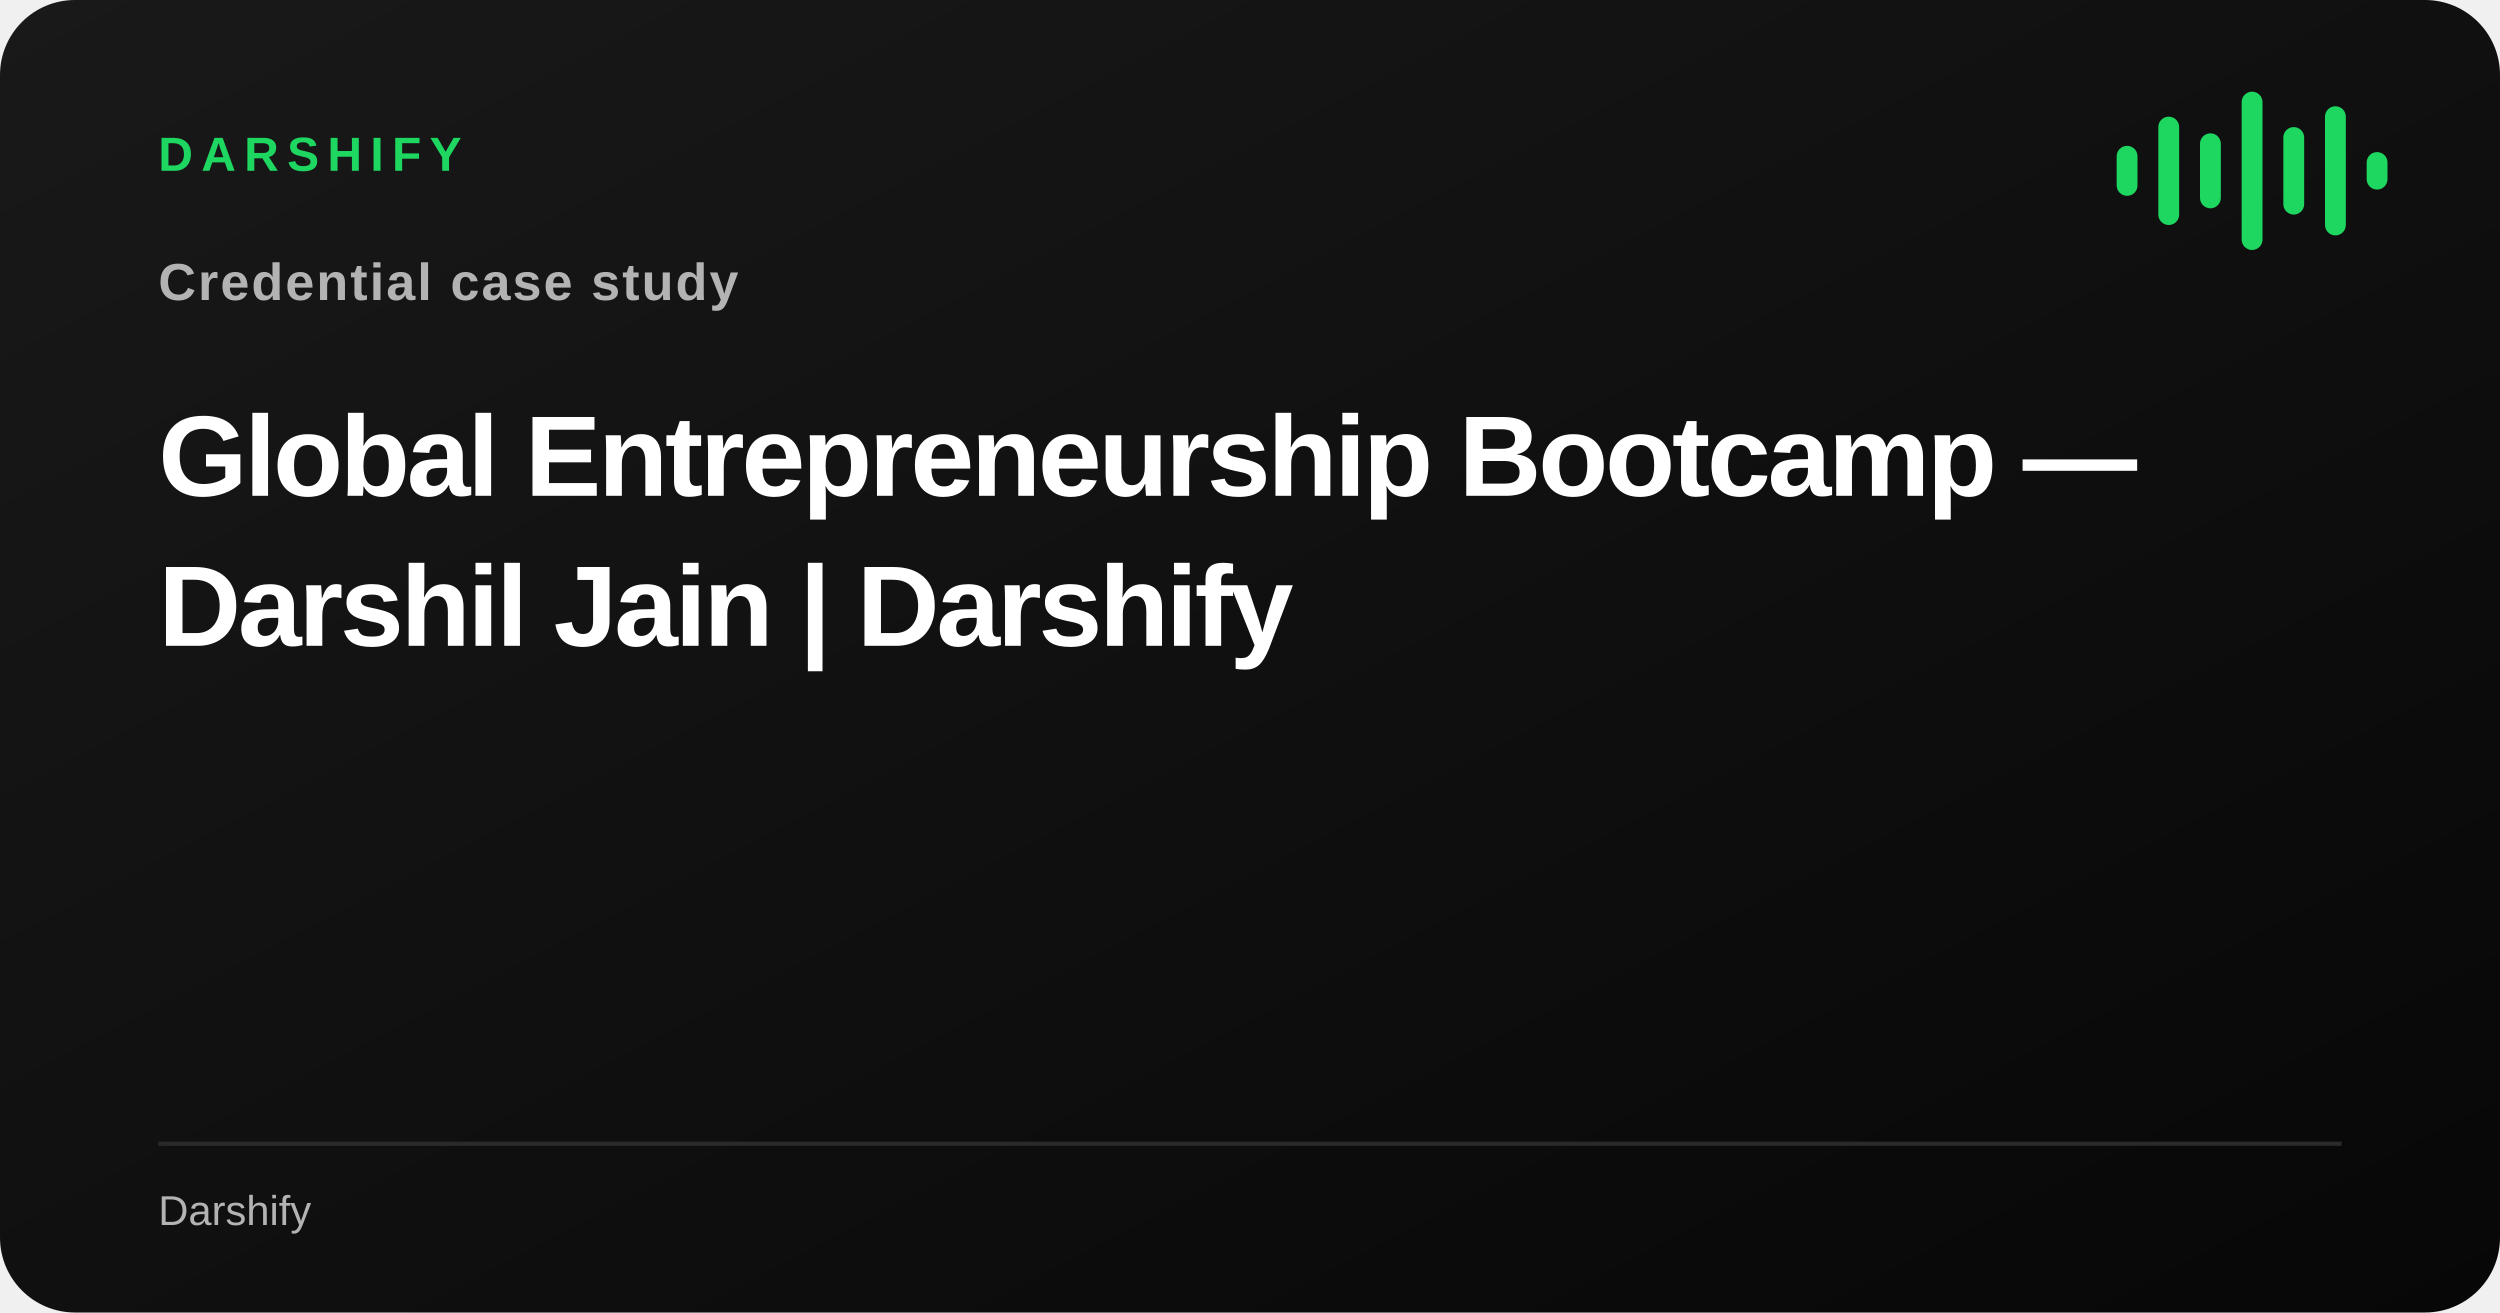
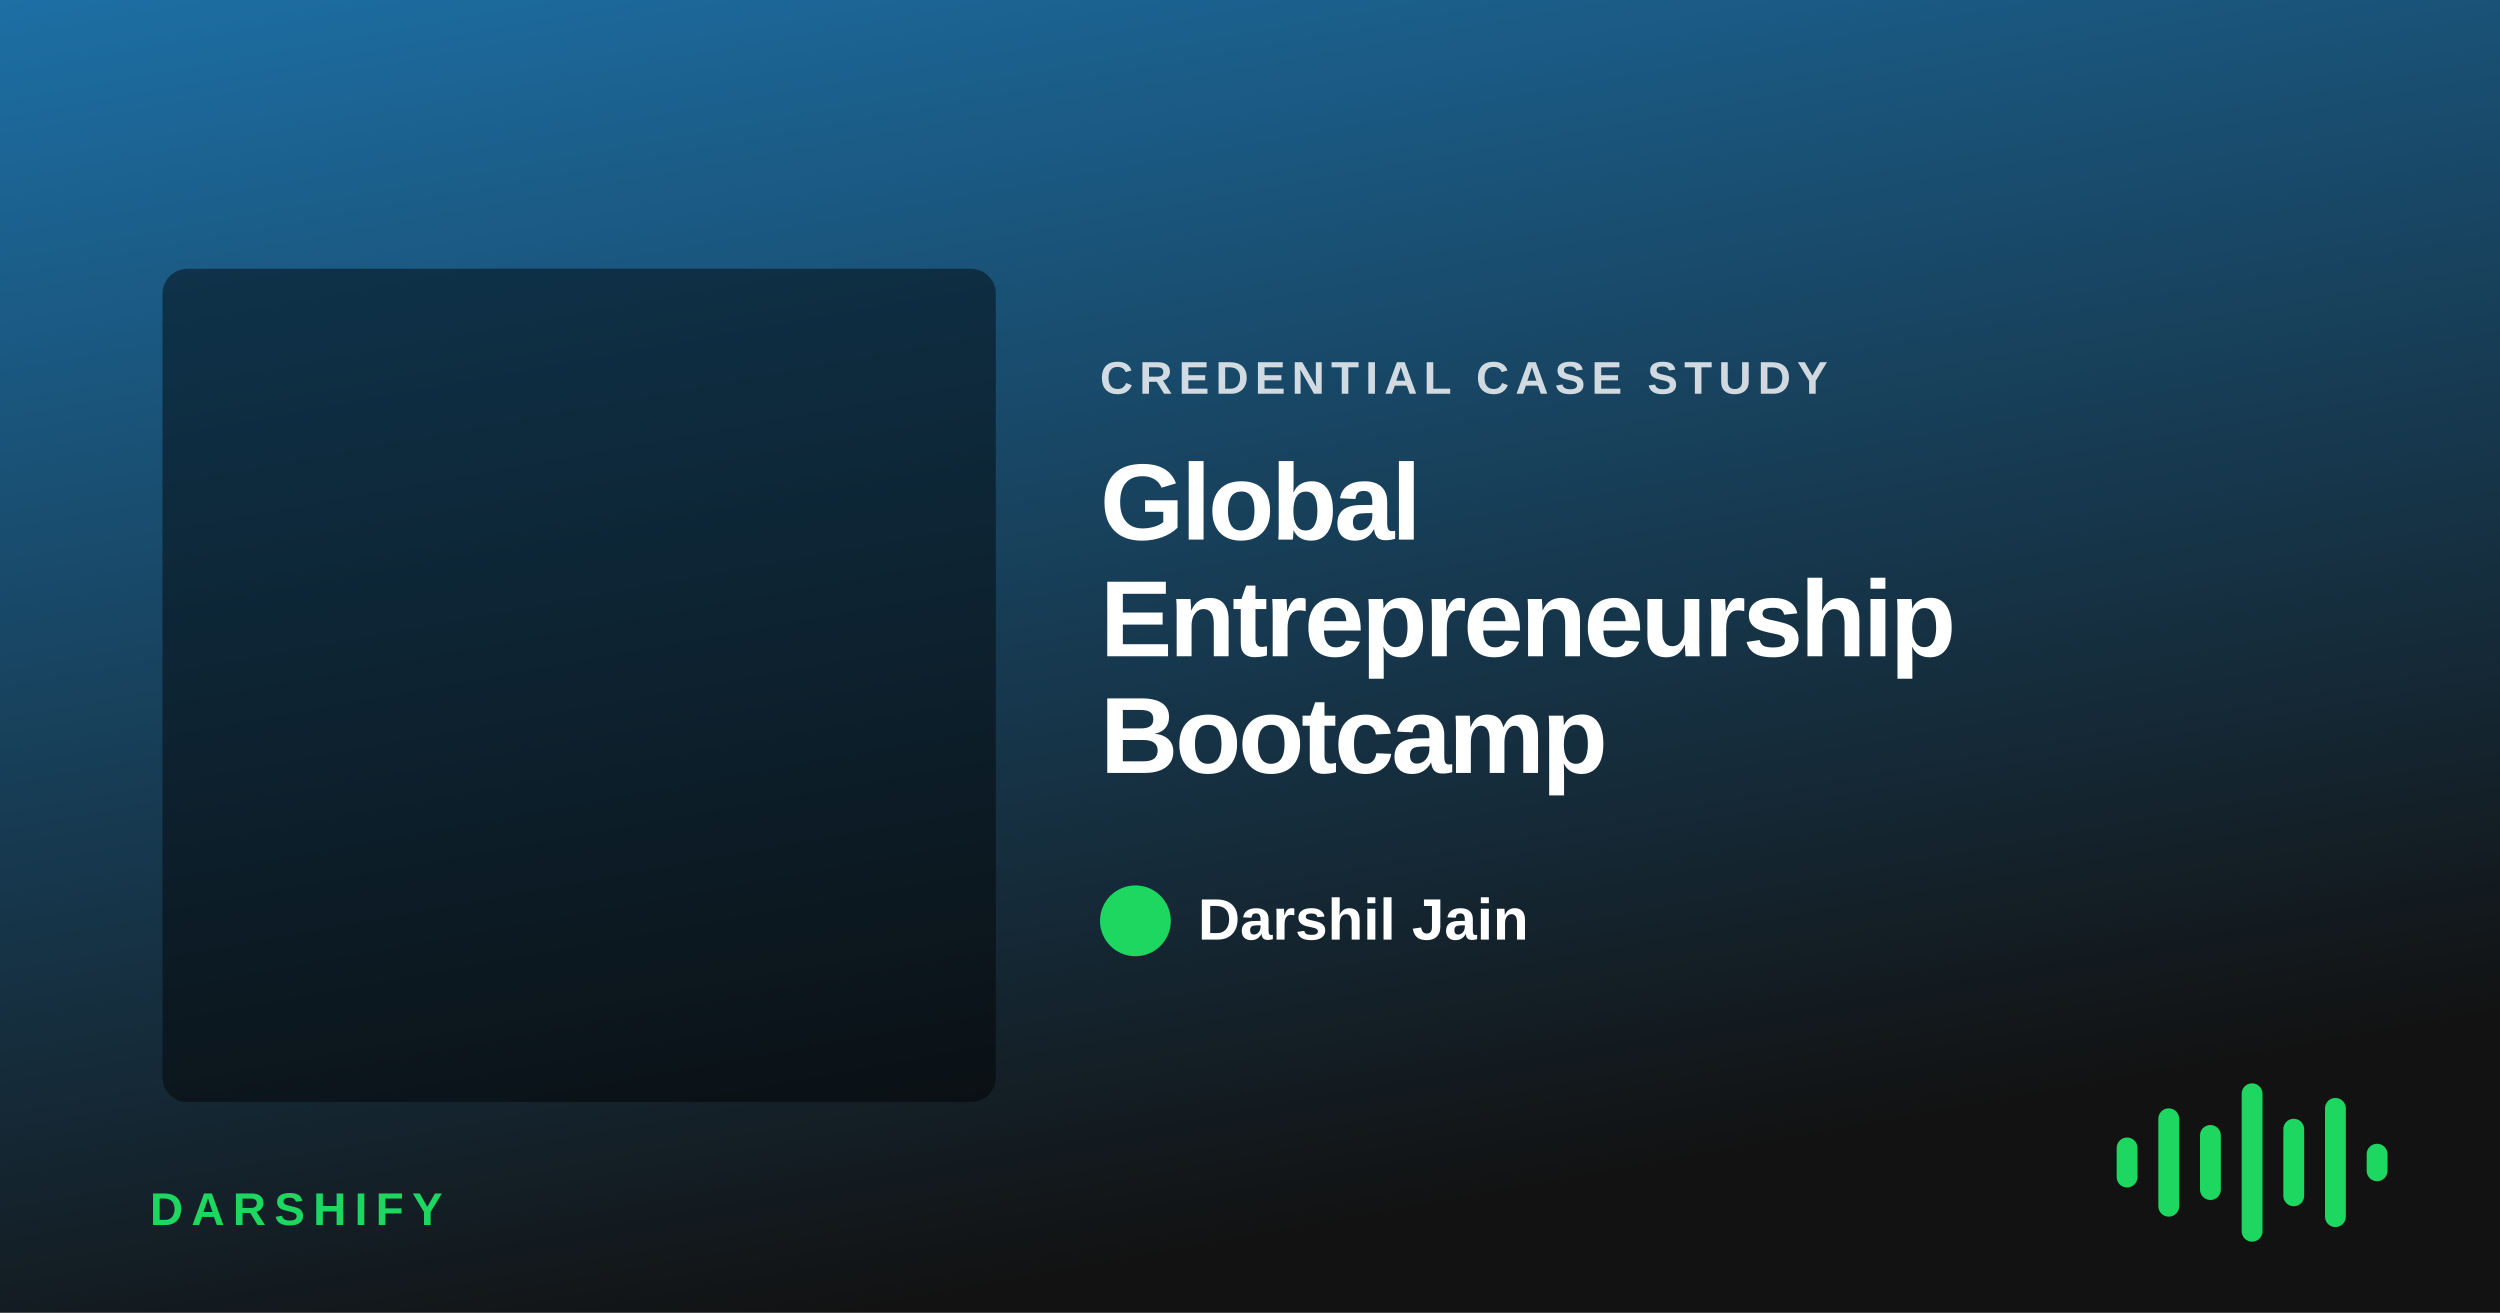
<svg xmlns="http://www.w3.org/2000/svg" viewBox="0 0 1200 630" width="1200" height="630" role="img" aria-label="Global Entrepreneurship Bootcamp — Darshil Jain | Darshify" data-route-id="case-study:c1">
  <defs>
-     <linearGradient id="surface" x1="0" y1="0" x2="1" y2="1">
-       <stop offset="0" stop-color="#191919" />
-       <stop offset="1" stop-color="#070707" />
+     <linearGradient id="wash" x1="0" y1="0" x2="0.35" y2="1">
+       <stop offset="0" stop-color="#1d6fa5" />
+       <stop offset="1" stop-color="#121212" />
    </linearGradient>
-     <radialGradient id="glow" cx="0" cy="0" r="1" gradientTransform="translate(1030 86) rotate(135) scale(420)">
-       <stop stop-color="#1ed760" stop-opacity=".38" />
-       <stop offset="1" stop-color="#1ed760" stop-opacity="0" />
-     </radialGradient>
  </defs>
-   <rect width="1200" height="630" rx="36" fill="url(#surface)" />
-   <rect width="1200" height="630" rx="36" fill="url(#glow)" />
+   <rect width="1200" height="630" fill="#121212" />
+   <rect width="1200" height="630" fill="url(#wash)" />
+   <rect x="78" y="129" width="400" height="400" rx="12" fill="#000" opacity=".45" />
+   <text x="528" y="189" fill="#ffffff" fill-opacity=".8" font-family="Arial, Helvetica, sans-serif" font-size="22" font-weight="700" letter-spacing="3">CREDENTIAL CASE STUDY</text>
+   <text fill="#ffffff" font-family="Arial, Helvetica, sans-serif" font-size="52" font-weight="800" letter-spacing="-1.5">
+     <tspan x="528" y="259">Global</tspan>
+     <tspan x="528" y="315">Entrepreneurship</tspan>
+     <tspan x="528" y="371">Bootcamp</tspan>
+   </text>
+   <circle cx="545" cy="442" r="17" fill="#1ed760" />
+   <text x="575" y="451" fill="#ffffff" font-family="Arial, Helvetica, sans-serif" font-size="28" font-weight="700">Darshil Jain</text>
  <g data-motif="proof-wave" aria-label="Evidence signal">
-     <rect x="1016" y="70" width="10" height="24" rx="5" fill="#1ed760" />
-     <rect x="1036" y="56" width="10" height="52" rx="5" fill="#1ed760" />
-     <rect x="1056" y="64" width="10" height="36" rx="5" fill="#1ed760" />
-     <rect x="1076" y="44" width="10" height="76" rx="5" fill="#1ed760" />
-     <rect x="1096" y="61" width="10" height="42" rx="5" fill="#1ed760" />
-     <rect x="1116" y="51" width="10" height="62" rx="5" fill="#1ed760" />
-     <rect x="1136" y="73" width="10" height="18" rx="5" fill="#1ed760" />
+     <rect x="1016" y="546" width="10" height="24" rx="5" fill="#1ed760" />
+     <rect x="1036" y="532" width="10" height="52" rx="5" fill="#1ed760" />
+     <rect x="1056" y="540" width="10" height="36" rx="5" fill="#1ed760" />
+     <rect x="1076" y="520" width="10" height="76" rx="5" fill="#1ed760" />
+     <rect x="1096" y="537" width="10" height="42" rx="5" fill="#1ed760" />
+     <rect x="1116" y="527" width="10" height="62" rx="5" fill="#1ed760" />
+     <rect x="1136" y="549" width="10" height="18" rx="5" fill="#1ed760" />
  </g>
-   <text x="76" y="82" fill="#1ed760" font-family="Arial, Helvetica, sans-serif" font-size="23" font-weight="700" letter-spacing="4">DARSHIFY</text>
-   <text x="76" y="144" fill="#b3b3b3" font-family="Arial, Helvetica, sans-serif" font-size="25" font-weight="600" letter-spacing="1">Credential case study</text>
-   <text fill="#ffffff" font-family="Arial, Helvetica, sans-serif" font-size="55" font-weight="800" letter-spacing="-1.5">
-     <tspan x="76" y="238">Global Entrepreneurship Bootcamp —</tspan>
-     <tspan x="76" y="310">Darshil Jain | Darshify</tspan>
-   </text>
-   <rect x="76" y="548" width="1048" height="2" fill="#2a2a2a" />
-   <text x="76" y="588" fill="#b3b3b3" font-family="Arial, Helvetica, sans-serif" font-size="20">Darshify</text>
+   <text x="72" y="588" fill="#1ed760" font-family="Arial, Helvetica, sans-serif" font-size="22" font-weight="700" letter-spacing="4">DARSHIFY</text>
</svg>
